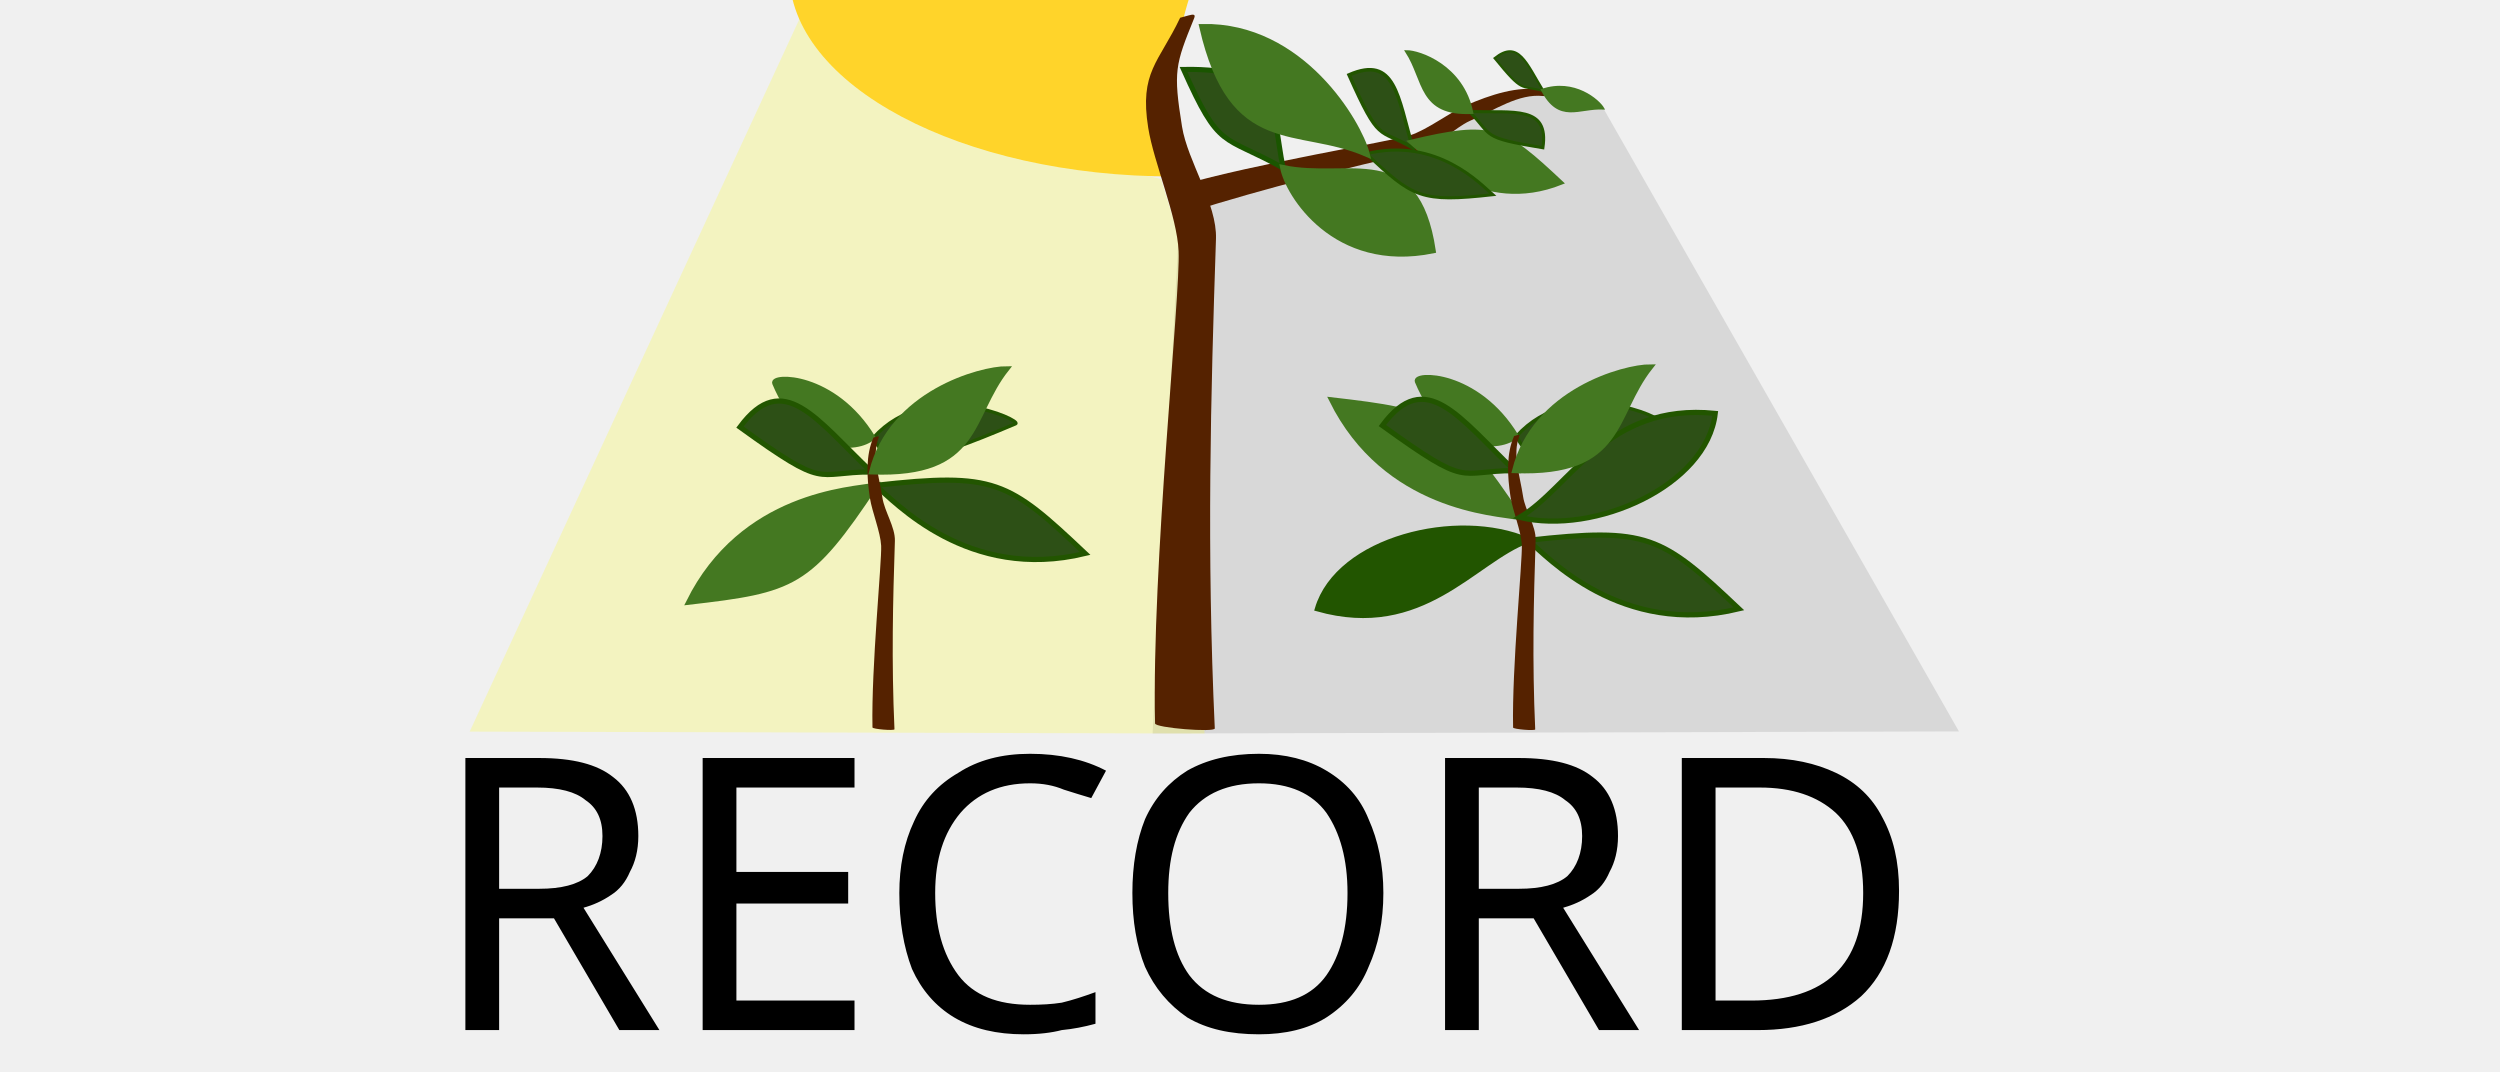
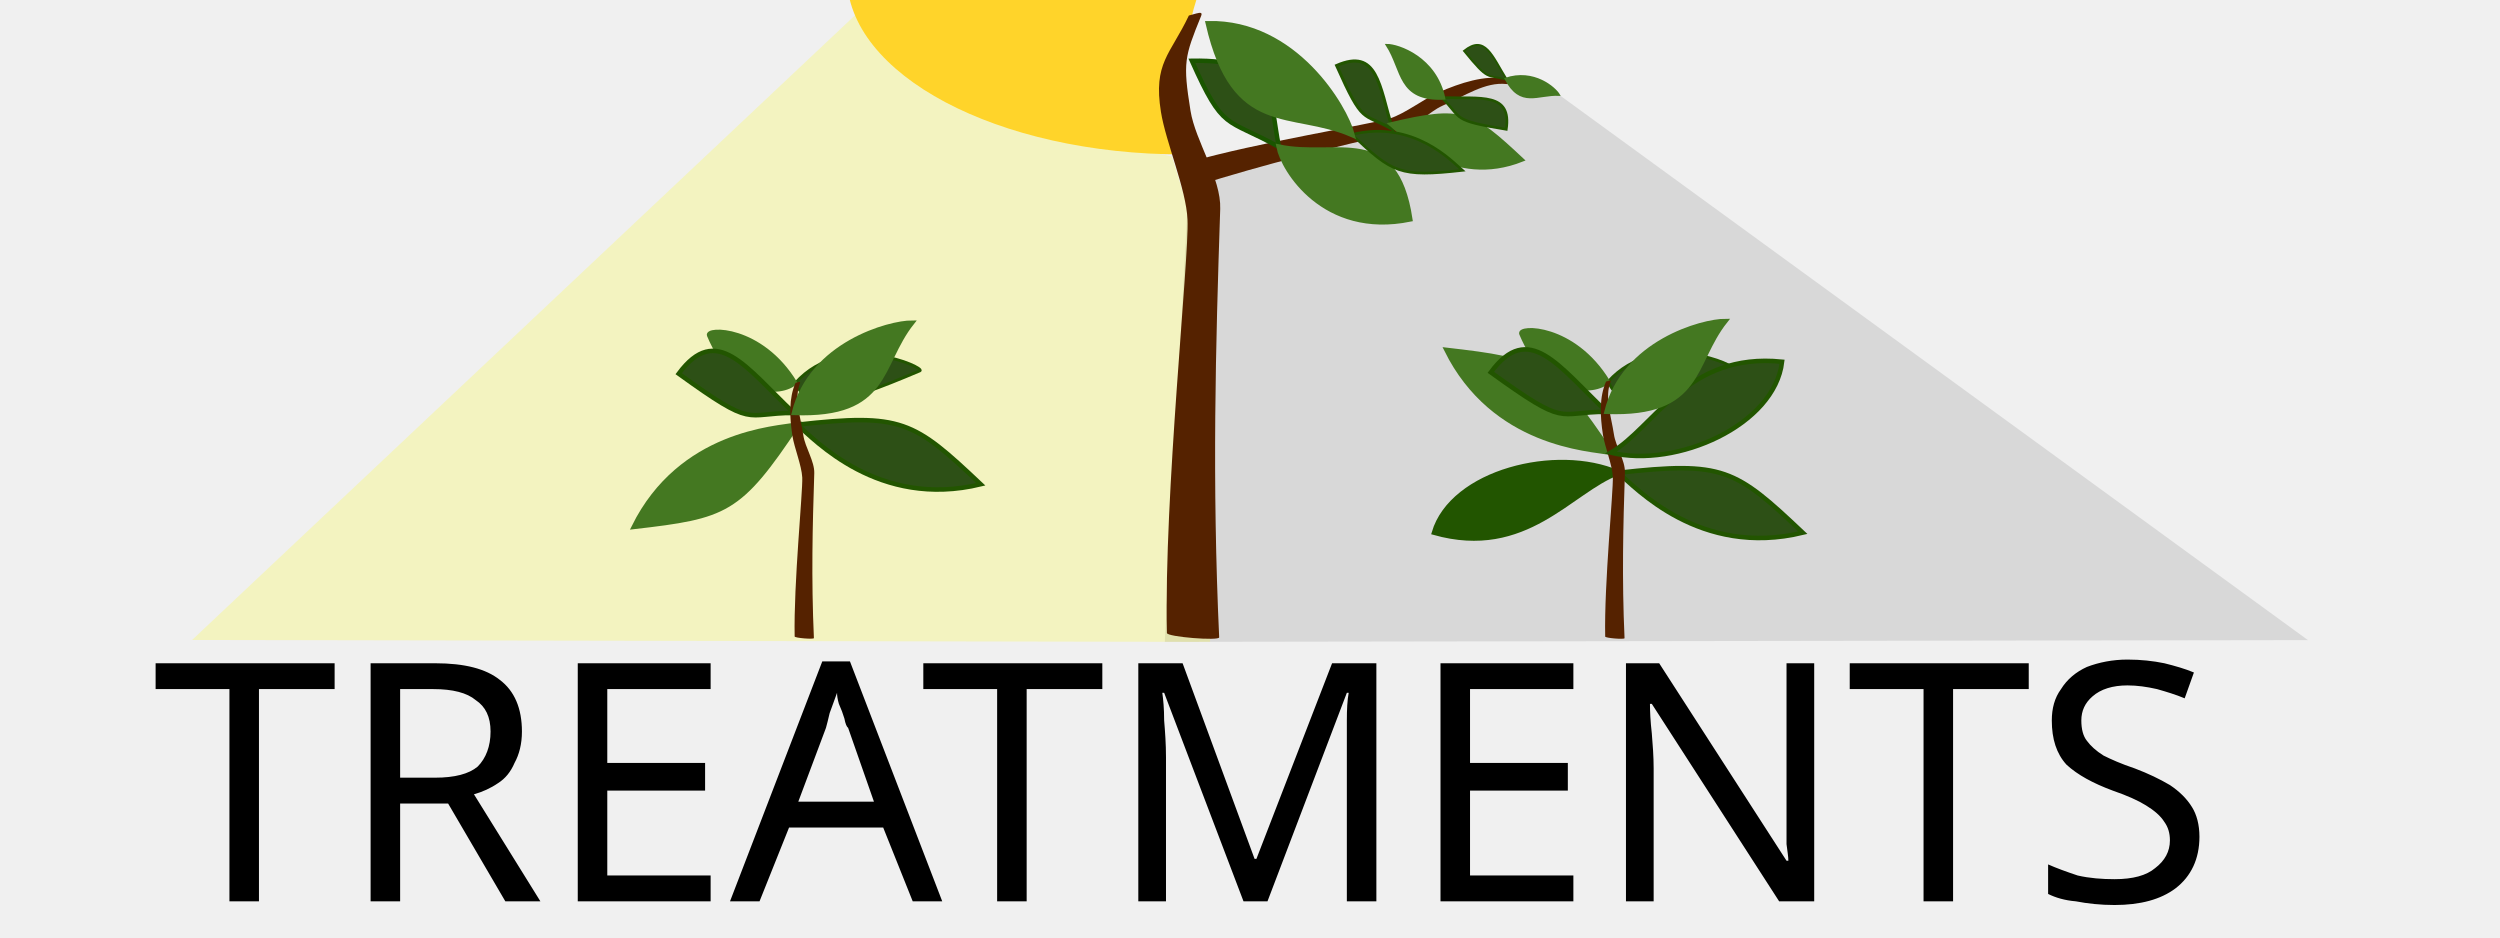
- <svg xmlns="http://www.w3.org/2000/svg" width="70" height="30" viewBox="0 0 18.521 7.937" version="1.1" id="svg8">
+ <svg xmlns="http://www.w3.org/2000/svg" width="80" height="30" viewBox="0 0 21.167 7.937" version="1.1" id="svg8">
  <defs id="defs2">
    <clipPath clipPathUnits="userSpaceOnUse" id="clipPath2743">
      <rect style="opacity:0.2;fill:#000000;stroke:none;stroke-width:0.265" id="rect2745" width="4.77" height="2.657" x="85.415" y="154.462" />
    </clipPath>
    <clipPath clipPathUnits="userSpaceOnUse" id="clipPath2847">
      <rect style="opacity:0.5;fill:#ffff00;stroke:none;stroke-width:0.098" id="rect2849" width="3.346" height="1.673" x="84.743" y="154.447" />
    </clipPath>
    <clipPath clipPathUnits="userSpaceOnUse" id="clipPath295">
      <rect style="opacity:0.8;fill:#ffff00;stroke:none;stroke-width:0.209" id="rect297" width="6.848" height="1.455" x="84.837" y="155.667" />
    </clipPath>
    <clipPath clipPathUnits="userSpaceOnUse" id="clipPath104">
      <ellipse clip-path="url(#clipPath295)" ry="1.195" rx="2.252" cy="155.417" cx="88.256" id="ellipse106" style="opacity:1;fill:#ffff00;stroke:#bb0000;stroke-width:0.079;stroke-miterlimit:4;stroke-dasharray:none;stroke-opacity:1" transform="translate(0.2441317)" />
    </clipPath>
  </defs>
  <g id="layer1" transform="translate(-74.19288,-154.4276)">
    <g id="g4958" transform="translate(-5.000003)">
-       <text xml:space="preserve" style="font-size:2.822px;font-family:sans-serif;stroke-width:0.265" x="82.359" y="162.061" id="text4898">
-         <tspan id="tspan4896" x="82.359" y="162.061" style="font-size:2.822px;stroke-width:0.265">RECORD</tspan>
-       </text>
      <text xml:space="preserve" style="font-size:1.411px;line-height:1.25;font-family:sans-serif;letter-spacing:0px;word-spacing:0px;fill:#ffffff;stroke:#ffffff;stroke-width:0.265" x="100.053" y="171.112" id="text2099">
        <tspan id="tspan2097" x="100.053" y="172.36" style="font-size:1.411px;fill:#ffffff;stroke:#ffffff;stroke-width:0.265" />
      </text>
      <text xml:space="preserve" style="font-size:0.706px;line-height:1.25;font-family:sans-serif;letter-spacing:0px;word-spacing:0px;fill:#ffffff;stroke:#000000;stroke-width:0.265" x="100.436" y="170.974" id="text2121">
        <tspan id="tspan2119" x="100.436" y="171.598" style="fill:#ffffff;stroke:#000000;stroke-width:0.265" />
      </text>
-       <g id="g1034" transform="translate(-0.9107509)">
-         <g id="g2899" transform="translate(-0.6896015)">
-           <g id="g2779" transform="matrix(1.295287,0,0,1.295287,-26.61415,-47.20943)">
-             <path style="opacity:0.1;fill:#000000;stroke:none;stroke-width:0.257px;stroke-linecap:butt;stroke-linejoin:miter;stroke-opacity:1" d="m 89.514,159.865 0.148,-2.845 0.11,-0.282 c 1.463,-0.23 0.967,-0.306 1.977,-0.549 l 0.343,0.1 2.034,3.564 z" id="path1926" />
-             <g transform="matrix(0.8056773,0,0,0.8056773,22.76777,31.77393)" id="g2839">
-               <path id="path892-3-6-7-2-38-8" d="m 85.45,157.451 c -0.179,-0.03 -0.953,-0.065 -1.334,-0.834 0.752,0.087 0.859,0.12 1.334,0.834 z" style="fill:#447821;stroke:#447821;stroke-width:0.037px;stroke-linecap:butt;stroke-linejoin:miter;stroke-opacity:1" />
-               <path id="path892-05-0" d="m 85.429,156.874 c 0.394,-0.437 1.064,-0.12 1.015,-0.099 -0.688,0.292 -0.911,0.333 -1.015,0.099 z" style="fill:#2d5016;stroke:#225500;stroke-width:0.024px;stroke-linecap:butt;stroke-linejoin:miter;stroke-opacity:1" />
-               <path id="path892-3-66-4" d="m 85.429,156.874 c -0.28,-0.461 -0.736,-0.453 -0.708,-0.387 0.212,0.506 0.593,0.491 0.708,0.387 z" style="fill:#447821;stroke:#447821;stroke-width:0.029px;stroke-linecap:butt;stroke-linejoin:miter;stroke-opacity:1" />
-               <path id="path892-3-6-5-4-7" d="m 85.415,157.119 c -0.413,6.8e-4 -0.31,0.134 -0.939,-0.32 0.308,-0.416 0.543,-0.057 0.939,0.32 z" style="fill:#2d5016;stroke:#225500;stroke-width:0.037px;stroke-linecap:butt;stroke-linejoin:miter;stroke-opacity:1" />
-               <path id="path892-3-6-0-6" d="m 85.511,157.614 c -0.387,0.143 -0.749,0.697 -1.496,0.486 0.147,-0.496 0.995,-0.705 1.496,-0.486 z" style="fill:#225500;stroke:#225500;stroke-width:0.037px;stroke-linecap:butt;stroke-linejoin:miter;stroke-opacity:1" />
-               <path id="path892-3-6-7-04-8" d="m 85.511,157.614 c 0.138,0.118 0.662,0.689 1.496,0.486 -0.55,-0.52 -0.645,-0.581 -1.496,-0.486 z" style="fill:#2d5016;stroke:#225500;stroke-width:0.037px;stroke-linecap:butt;stroke-linejoin:miter;stroke-opacity:1" />
-               <path id="path957-62-9" d="m 85.411,156.874 c -0.055,0.123 -0.049,0.279 -0.025,0.433 0.015,0.096 0.075,0.241 0.08,0.339 0.005,0.118 -0.071,0.868 -0.062,1.297 2.76e-4,0.012 0.157,0.025 0.157,0.013 -0.022,-0.49 -0.011,-0.912 0.003,-1.345 0.003,-0.097 -0.075,-0.212 -0.089,-0.308 -0.023,-0.152 -0.077,-0.3 -0.027,-0.428 0.004,-0.011 -0.002,-0.011 -0.014,-0.008 z" style="color:#000000;font-style:normal;font-variant:normal;font-weight:normal;font-stretch:normal;font-size:medium;line-height:normal;font-family:sans-serif;font-variant-ligatures:normal;font-variant-position:normal;font-variant-caps:normal;font-variant-numeric:normal;font-variant-alternates:normal;font-feature-settings:normal;text-indent:0;text-align:start;text-decoration:none;text-decoration-line:none;text-decoration-style:solid;text-decoration-color:#000000;letter-spacing:normal;word-spacing:normal;text-transform:none;writing-mode:lr-tb;direction:ltr;text-orientation:mixed;dominant-baseline:auto;baseline-shift:baseline;text-anchor:start;white-space:normal;shape-padding:0;clip-rule:nonzero;display:inline;overflow:visible;visibility:visible;opacity:1;isolation:auto;mix-blend-mode:normal;color-interpolation:sRGB;color-interpolation-filters:linearRGB;solid-color:#000000;solid-opacity:1;vector-effect:none;fill:#552200;fill-opacity:1;fill-rule:nonzero;stroke:none;stroke-width:0.037px;stroke-linecap:butt;stroke-linejoin:miter;stroke-miterlimit:4;stroke-dasharray:none;stroke-dashoffset:0;stroke-opacity:1;color-rendering:auto;image-rendering:auto;shape-rendering:auto;text-rendering:auto;enable-background:accumulate" />
-               <path id="path892-3-6-56-6-0" d="m 85.45,157.451 c 0.357,-0.208 0.617,-0.817 1.389,-0.738 -0.059,0.514 -0.857,0.867 -1.389,0.738 z" style="fill:#2d5016;stroke:#225500;stroke-width:0.037px;stroke-linecap:butt;stroke-linejoin:miter;stroke-opacity:1" />
-               <path id="path892-3-6-7-3-7-6" d="m 86.379,156.383 c -0.185,-6.9e-4 -0.825,0.173 -0.964,0.736 0.776,0.028 0.689,-0.389 0.964,-0.736 z" style="fill:#447821;stroke:#447821;stroke-width:0.037px;stroke-linecap:butt;stroke-linejoin:miter;stroke-opacity:1" />
-             </g>
-             <path style="opacity:0.2;fill:#ffff00;stroke:none;stroke-width:0.257px;stroke-linecap:butt;stroke-linejoin:miter;stroke-opacity:1" d="m 89.811,159.865 -0.148,-2.845 -0.101,-0.327 c -1.438,-0.316 -0.661,-0.124 -2.058,-0.936 l -1.896,4.097 z" id="path1926-3" />
-             <path clip-path="url(#clipPath104)" id="rect57" d="m 85.3,155.286 c 0,0 3.858,-0.991 3.401,0 -0.457,0.991 0,1.671 0,1.671 h -3.401 z" style="opacity:1;fill:#ffd42a;fill-opacity:1;stroke:none;stroke-width:0.209" transform="matrix(0.9758942,0,0,0.9758942,3.266705,3.842286)" />
-             <g id="g289" transform="matrix(0.9758942,0,0,0.9758942,3.504951,3.935559)">
-               <path style="color:#000000;font-style:normal;font-variant:normal;font-weight:normal;font-stretch:normal;font-size:medium;line-height:normal;font-family:sans-serif;font-variant-ligatures:normal;font-variant-position:normal;font-variant-caps:normal;font-variant-numeric:normal;font-variant-alternates:normal;font-feature-settings:normal;text-indent:0;text-align:start;text-decoration:none;text-decoration-line:none;text-decoration-style:solid;text-decoration-color:#000000;letter-spacing:normal;word-spacing:normal;text-transform:none;writing-mode:lr-tb;direction:ltr;text-orientation:mixed;dominant-baseline:auto;baseline-shift:baseline;text-anchor:start;white-space:normal;shape-padding:0;clip-rule:nonzero;display:inline;overflow:visible;visibility:visible;opacity:1;isolation:auto;mix-blend-mode:normal;color-interpolation:sRGB;color-interpolation-filters:linearRGB;solid-color:#000000;solid-opacity:1;vector-effect:none;fill:#552200;fill-opacity:1;fill-rule:nonzero;stroke:none;stroke-width:0.08px;stroke-linecap:butt;stroke-linejoin:miter;stroke-miterlimit:4;stroke-dasharray:none;stroke-dashoffset:0;stroke-opacity:1;color-rendering:auto;image-rendering:auto;shape-rendering:auto;text-rendering:auto;enable-background:accumulate" d="m 88.295,155.586 c -0.124,0.262 -0.24,0.317 -0.187,0.646 0.033,0.205 0.169,0.515 0.178,0.722 0.012,0.251 -0.159,1.852 -0.138,2.768 6.16e-4,0.026 0.351,0.054 0.35,0.029 -0.048,-1.044 -0.024,-1.945 0.007,-2.869 0.007,-0.207 -0.166,-0.453 -0.199,-0.658 -0.052,-0.324 -0.04,-0.362 0.071,-0.635 0.01,-0.024 -0.005,-0.024 -0.031,-0.017 z" id="path957-62-9-3" />
-               <path style="color:#000000;font-style:normal;font-variant:normal;font-weight:normal;font-stretch:normal;font-size:medium;line-height:normal;font-family:sans-serif;font-variant-ligatures:normal;font-variant-position:normal;font-variant-caps:normal;font-variant-numeric:normal;font-variant-alternates:normal;font-feature-settings:normal;text-indent:0;text-align:start;text-decoration:none;text-decoration-line:none;text-decoration-style:solid;text-decoration-color:#000000;letter-spacing:normal;word-spacing:normal;text-transform:none;writing-mode:lr-tb;direction:ltr;text-orientation:mixed;dominant-baseline:auto;baseline-shift:baseline;text-anchor:start;white-space:normal;shape-padding:0;clip-rule:nonzero;display:inline;overflow:visible;visibility:visible;opacity:1;isolation:auto;mix-blend-mode:normal;color-interpolation:sRGB;color-interpolation-filters:linearRGB;solid-color:#000000;solid-opacity:1;vector-effect:none;fill:#552200;fill-opacity:1;fill-rule:nonzero;stroke:none;stroke-width:0.039px;stroke-linecap:butt;stroke-linejoin:miter;stroke-miterlimit:4;stroke-dasharray:none;stroke-dashoffset:0;stroke-opacity:1;color-rendering:auto;image-rendering:auto;shape-rendering:auto;text-rendering:auto;enable-background:accumulate" d="m 90.416,156.008 c -0.141,-0.023 -0.298,0.027 -0.449,0.093 -0.094,0.041 -0.226,0.143 -0.324,0.174 -0.119,0.037 -0.906,0.165 -1.342,0.292 -0.012,0.003 0.017,0.167 0.029,0.164 0.494,-0.156 0.928,-0.26 1.374,-0.365 0.1,-0.024 0.196,-0.134 0.29,-0.176 0.149,-0.065 0.285,-0.161 0.429,-0.145 0.013,0.001 0.011,-0.005 0.004,-0.016 z" id="path957-62-9-3-6" />
-               <path style="fill:#2d5016;stroke:#1a5500;stroke-width:0.03px;stroke-linecap:butt;stroke-linejoin:miter;stroke-opacity:1" d="m 88.898,156.466 c -0.36,-0.2 -0.369,-0.099 -0.583,-0.577 0.574,-0.01 0.516,0.241 0.583,0.577 z" id="path892-3-6-5-4-7-2-3-5-6" />
-               <path style="fill:#447821;stroke:#447821;stroke-width:0.034px;stroke-linecap:butt;stroke-linejoin:miter;stroke-opacity:1" d="m 88.898,156.466 c 0.029,0.151 0.302,0.601 0.878,0.484 -0.097,-0.642 -0.492,-0.402 -0.878,-0.484 z" id="path892-3-6-7-3-7-6-92-1-2" />
-               <path style="fill:#2d5016;stroke:#225500;stroke-width:0.021px;stroke-linecap:butt;stroke-linejoin:miter;stroke-opacity:1" d="m 89.658,156.348 c -0.204,-0.118 -0.192,-0.022 -0.373,-0.427 0.271,-0.118 0.285,0.127 0.373,0.427 z" id="path892-3-6-5-4-7-2-3-6" />
-               <path style="fill:#2d5016;stroke:#225500;stroke-width:0.013px;stroke-linecap:butt;stroke-linejoin:miter;stroke-opacity:1" d="m 90.424,156.015 c -0.138,-0.037 -0.116,0.017 -0.286,-0.192 0.14,-0.112 0.187,0.03 0.286,0.192 z" id="path892-3-6-5-4-7-2-3-2" />
-               <path style="fill:#447821;stroke:#447821;stroke-width:0.023px;stroke-linecap:butt;stroke-linejoin:miter;stroke-opacity:1" d="m 89.645,156.313 c 0.085,0.072 0.415,0.427 0.884,0.24 -0.342,-0.32 -0.399,-0.355 -0.884,-0.24 z" id="path892-3-6-7-2-38-8-36-2" />
-               <path style="fill:#2d5016;stroke:#225500;stroke-width:0.018px;stroke-linecap:butt;stroke-linejoin:miter;stroke-opacity:1" d="m 90.127,156.623 c -0.068,-0.059 -0.328,-0.341 -0.74,-0.24 0.272,0.257 0.319,0.287 0.74,0.24 z" id="path892-3-6-7-04-8-7" />
-               <path style="fill:#447821;stroke:#447821;stroke-width:0.037px;stroke-linecap:butt;stroke-linejoin:miter;stroke-opacity:1" d="m 89.387,156.382 c -0.047,-0.179 -0.381,-0.752 -0.961,-0.741 0.174,0.757 0.554,0.565 0.961,0.741 z" id="path892-3-6-7-3-7-6-92-9-0" />
-               <path style="fill:#447821;stroke:#447821;stroke-width:0.012px;stroke-linecap:butt;stroke-linejoin:miter;stroke-opacity:1" d="m 90.775,156.118 c -0.026,-0.046 -0.17,-0.174 -0.36,-0.109 0.102,0.196 0.216,0.102 0.36,0.109 z" id="path892-3-6-7-3-7-6-9-0" />
-               <path style="fill:#2d5016;stroke:#225500;stroke-width:0.018px;stroke-linecap:butt;stroke-linejoin:miter;stroke-opacity:1" d="m 89.99,156.136 c 0.141,0.141 0.06,0.152 0.431,0.212 0.037,-0.248 -0.166,-0.205 -0.431,-0.212 z" id="path892-3-6-5-4-7-2-3-2-6" />
-               <path style="fill:#447821;stroke:#447821;stroke-width:0.016px;stroke-linecap:butt;stroke-linejoin:miter;stroke-opacity:1" d="m 89.622,155.784 c 0.073,-3.1e-4 0.328,0.084 0.383,0.358 -0.308,0.014 -0.274,-0.189 -0.383,-0.358 z" id="path892-3-6-7-3-7-6-9-0-7" />
-             </g>
-             <g transform="matrix(0.8012837,0,0,0.8012837,21.2018,33.52037)" id="g2825">
-               <g transform="translate(-8.072076,-1.359689)" id="g241">
-                 <path id="path892-3-6-7-2-38-8-36" d="m 91.348,157.266 c -0.179,0.03 -0.953,0.065 -1.334,0.834 0.752,-0.087 0.859,-0.12 1.334,-0.834 z" style="fill:#447821;stroke:#447821;stroke-width:0.037px;stroke-linecap:butt;stroke-linejoin:miter;stroke-opacity:1" />
-                 <path id="path892-05-0-0" d="m 91.333,156.925 c 0.394,-0.437 1.064,-0.12 1.015,-0.099 -0.688,0.292 -0.911,0.333 -1.015,0.099 z" style="fill:#2d5016;stroke:#225500;stroke-width:0.024px;stroke-linecap:butt;stroke-linejoin:miter;stroke-opacity:1" />
-                 <path id="path892-3-66-4-6" d="m 91.333,156.925 c -0.28,-0.461 -0.736,-0.453 -0.708,-0.387 0.212,0.506 0.593,0.491 0.708,0.387 z" style="fill:#447821;stroke:#447821;stroke-width:0.029px;stroke-linecap:butt;stroke-linejoin:miter;stroke-opacity:1" />
-                 <path id="path892-3-6-5-4-7-2" d="m 91.319,157.17 c -0.413,6.9e-4 -0.31,0.134 -0.939,-0.32 0.308,-0.416 0.543,-0.057 0.939,0.32 z" style="fill:#2d5016;stroke:#225500;stroke-width:0.037px;stroke-linecap:butt;stroke-linejoin:miter;stroke-opacity:1" />
-                 <path id="path892-3-6-7-04-8-1" d="m 91.348,157.266 c 0.138,0.118 0.662,0.689 1.496,0.486 -0.55,-0.52 -0.645,-0.581 -1.496,-0.486 z" style="fill:#2d5016;stroke:#225500;stroke-width:0.037px;stroke-linecap:butt;stroke-linejoin:miter;stroke-opacity:1" />
-                 <path id="path957-62-9-8" d="m 91.333,156.925 c -0.055,0.123 -0.049,0.279 -0.025,0.433 0.015,0.096 0.075,0.241 0.08,0.339 0.005,0.117 -0.071,0.868 -0.062,1.297 2.74e-4,0.012 0.157,0.025 0.157,0.013 -0.022,-0.49 -0.011,-0.912 0.003,-1.345 0.003,-0.097 -0.075,-0.212 -0.089,-0.308 -0.023,-0.152 -0.077,-0.3 -0.027,-0.428 0.004,-0.011 -0.002,-0.011 -0.014,-0.008 z" style="color:#000000;font-style:normal;font-variant:normal;font-weight:normal;font-stretch:normal;font-size:medium;line-height:normal;font-family:sans-serif;font-variant-ligatures:normal;font-variant-position:normal;font-variant-caps:normal;font-variant-numeric:normal;font-variant-alternates:normal;font-feature-settings:normal;text-indent:0;text-align:start;text-decoration:none;text-decoration-line:none;text-decoration-style:solid;text-decoration-color:#000000;letter-spacing:normal;word-spacing:normal;text-transform:none;writing-mode:lr-tb;direction:ltr;text-orientation:mixed;dominant-baseline:auto;baseline-shift:baseline;text-anchor:start;white-space:normal;shape-padding:0;clip-rule:nonzero;display:inline;overflow:visible;visibility:visible;opacity:1;isolation:auto;mix-blend-mode:normal;color-interpolation:sRGB;color-interpolation-filters:linearRGB;solid-color:#000000;solid-opacity:1;vector-effect:none;fill:#552200;fill-opacity:1;fill-rule:nonzero;stroke:none;stroke-width:0.037px;stroke-linecap:butt;stroke-linejoin:miter;stroke-miterlimit:4;stroke-dasharray:none;stroke-dashoffset:0;stroke-opacity:1;color-rendering:auto;image-rendering:auto;shape-rendering:auto;text-rendering:auto;enable-background:accumulate" />
-                 <path id="path892-3-6-7-3-7-6-92" d="m 92.284,156.434 c -0.185,-6.8e-4 -0.825,0.173 -0.964,0.736 0.776,0.028 0.689,-0.389 0.964,-0.736 z" style="fill:#447821;stroke:#447821;stroke-width:0.037px;stroke-linecap:butt;stroke-linejoin:miter;stroke-opacity:1" />
-               </g>
-             </g>
+       <g id="g907" transform="translate(1.322919)">
+         <text id="text4898" y="162.061" x="79.157" style="font-size:2.822px;font-family:sans-serif;stroke-width:0.265" xml:space="preserve">
+           <tspan style="font-size:2.822px;stroke-width:0.265" y="162.061" x="79.157" id="tspan4896">TREATMENTS</tspan>
+         </text>
+         <path style="opacity:0.1;fill:#000000;stroke:none;stroke-width:0.333px;stroke-linecap:butt;stroke-linejoin:miter;stroke-opacity:1" d="m 87.732,159.862 0.192,-3.685 0.143,-0.365 c 1.896,-0.297 1.252,-0.397 2.561,-0.711 l 0.444,0.13 6.339,4.616 z" id="path1926" />
+         <g transform="matrix(1.043583,0,0,1.043583,2.334619,-6.053081)" id="g2839">
+           <path id="path892-3-6-7-2-38-8" d="m 85.45,157.451 c -0.179,-0.03 -0.953,-0.065 -1.334,-0.834 0.752,0.087 0.859,0.12 1.334,0.834 z" style="fill:#447821;stroke:#447821;stroke-width:0.037px;stroke-linecap:butt;stroke-linejoin:miter;stroke-opacity:1" />
+           <path id="path892-05-0" d="m 85.429,156.874 c 0.394,-0.437 1.064,-0.12 1.015,-0.099 -0.688,0.292 -0.911,0.333 -1.015,0.099 z" style="fill:#2d5016;stroke:#225500;stroke-width:0.024px;stroke-linecap:butt;stroke-linejoin:miter;stroke-opacity:1" />
+           <path id="path892-3-66-4" d="m 85.429,156.874 c -0.28,-0.461 -0.736,-0.453 -0.708,-0.387 0.212,0.506 0.593,0.491 0.708,0.387 z" style="fill:#447821;stroke:#447821;stroke-width:0.029px;stroke-linecap:butt;stroke-linejoin:miter;stroke-opacity:1" />
+           <path id="path892-3-6-5-4-7" d="m 85.415,157.119 c -0.413,6.8e-4 -0.31,0.134 -0.939,-0.32 0.308,-0.416 0.543,-0.057 0.939,0.32 z" style="fill:#2d5016;stroke:#225500;stroke-width:0.037px;stroke-linecap:butt;stroke-linejoin:miter;stroke-opacity:1" />
+           <path id="path892-3-6-0-6" d="m 85.511,157.614 c -0.387,0.143 -0.749,0.697 -1.496,0.486 0.147,-0.496 0.995,-0.705 1.496,-0.486 z" style="fill:#225500;stroke:#225500;stroke-width:0.037px;stroke-linecap:butt;stroke-linejoin:miter;stroke-opacity:1" />
+           <path id="path892-3-6-7-04-8" d="m 85.511,157.614 c 0.138,0.118 0.662,0.689 1.496,0.486 -0.55,-0.52 -0.645,-0.581 -1.496,-0.486 z" style="fill:#2d5016;stroke:#225500;stroke-width:0.037px;stroke-linecap:butt;stroke-linejoin:miter;stroke-opacity:1" />
+           <path id="path957-62-9" d="m 85.411,156.874 c -0.055,0.123 -0.049,0.279 -0.025,0.433 0.015,0.096 0.075,0.241 0.08,0.339 0.005,0.118 -0.071,0.868 -0.062,1.297 2.76e-4,0.012 0.157,0.025 0.157,0.013 -0.022,-0.49 -0.011,-0.912 0.003,-1.345 0.003,-0.097 -0.075,-0.212 -0.089,-0.308 -0.023,-0.152 -0.077,-0.3 -0.027,-0.428 0.004,-0.011 -0.002,-0.011 -0.014,-0.008 z" style="color:#000000;font-style:normal;font-variant:normal;font-weight:normal;font-stretch:normal;font-size:medium;line-height:normal;font-family:sans-serif;font-variant-ligatures:normal;font-variant-position:normal;font-variant-caps:normal;font-variant-numeric:normal;font-variant-alternates:normal;font-feature-settings:normal;text-indent:0;text-align:start;text-decoration:none;text-decoration-line:none;text-decoration-style:solid;text-decoration-color:#000000;letter-spacing:normal;word-spacing:normal;text-transform:none;writing-mode:lr-tb;direction:ltr;text-orientation:mixed;dominant-baseline:auto;baseline-shift:baseline;text-anchor:start;white-space:normal;shape-padding:0;clip-rule:nonzero;display:inline;overflow:visible;visibility:visible;opacity:1;isolation:auto;mix-blend-mode:normal;color-interpolation:sRGB;color-interpolation-filters:linearRGB;solid-color:#000000;solid-opacity:1;vector-effect:none;fill:#552200;fill-opacity:1;fill-rule:nonzero;stroke:none;stroke-width:0.037px;stroke-linecap:butt;stroke-linejoin:miter;stroke-miterlimit:4;stroke-dasharray:none;stroke-dashoffset:0;stroke-opacity:1;color-rendering:auto;image-rendering:auto;shape-rendering:auto;text-rendering:auto;enable-background:accumulate" />
+           <path id="path892-3-6-56-6-0" d="m 85.45,157.451 c 0.357,-0.208 0.617,-0.817 1.389,-0.738 -0.059,0.514 -0.857,0.867 -1.389,0.738 z" style="fill:#2d5016;stroke:#225500;stroke-width:0.037px;stroke-linecap:butt;stroke-linejoin:miter;stroke-opacity:1" />
+           <path id="path892-3-6-7-3-7-6" d="m 86.379,156.383 c -0.185,-6.9e-4 -0.825,0.173 -0.964,0.736 0.776,0.028 0.689,-0.389 0.964,-0.736 z" style="fill:#447821;stroke:#447821;stroke-width:0.037px;stroke-linecap:butt;stroke-linejoin:miter;stroke-opacity:1" />
+         </g>
+         <path style="opacity:0.2;fill:#ffff00;stroke:none;stroke-width:0.333px;stroke-linecap:butt;stroke-linejoin:miter;stroke-opacity:1" d="m 88.116,159.862 -0.192,-3.685 -0.131,-0.424 c -1.862,-0.409 -0.857,-0.161 -2.666,-1.213 l -5.631,5.306 z" id="path1926-3" />
+         <path clip-path="url(#clipPath104)" id="rect57" d="m 85.3,155.286 c 0,0 3.858,-0.991 3.401,0 -0.457,0.991 0,1.671 0,1.671 h -3.401 z" style="opacity:1;fill:#ffd42a;fill-opacity:1;stroke:none;stroke-width:0.209" transform="matrix(1.264063,0,0,1.264063,-23.98318,-42.23257)" />
+         <g id="g289" transform="matrix(1.264063,0,0,1.264063,-23.67458,-42.11175)">
+           <path style="color:#000000;font-style:normal;font-variant:normal;font-weight:normal;font-stretch:normal;font-size:medium;line-height:normal;font-family:sans-serif;font-variant-ligatures:normal;font-variant-position:normal;font-variant-caps:normal;font-variant-numeric:normal;font-variant-alternates:normal;font-feature-settings:normal;text-indent:0;text-align:start;text-decoration:none;text-decoration-line:none;text-decoration-style:solid;text-decoration-color:#000000;letter-spacing:normal;word-spacing:normal;text-transform:none;writing-mode:lr-tb;direction:ltr;text-orientation:mixed;dominant-baseline:auto;baseline-shift:baseline;text-anchor:start;white-space:normal;shape-padding:0;clip-rule:nonzero;display:inline;overflow:visible;visibility:visible;opacity:1;isolation:auto;mix-blend-mode:normal;color-interpolation:sRGB;color-interpolation-filters:linearRGB;solid-color:#000000;solid-opacity:1;vector-effect:none;fill:#552200;fill-opacity:1;fill-rule:nonzero;stroke:none;stroke-width:0.08px;stroke-linecap:butt;stroke-linejoin:miter;stroke-miterlimit:4;stroke-dasharray:none;stroke-dashoffset:0;stroke-opacity:1;color-rendering:auto;image-rendering:auto;shape-rendering:auto;text-rendering:auto;enable-background:accumulate" d="m 88.295,155.586 c -0.124,0.262 -0.24,0.317 -0.187,0.646 0.033,0.205 0.169,0.515 0.178,0.722 0.012,0.251 -0.159,1.852 -0.138,2.768 6.16e-4,0.026 0.351,0.054 0.35,0.029 -0.048,-1.044 -0.024,-1.945 0.007,-2.869 0.007,-0.207 -0.166,-0.453 -0.199,-0.658 -0.052,-0.324 -0.04,-0.362 0.071,-0.635 0.01,-0.024 -0.005,-0.024 -0.031,-0.017 z" id="path957-62-9-3" />
+           <path style="color:#000000;font-style:normal;font-variant:normal;font-weight:normal;font-stretch:normal;font-size:medium;line-height:normal;font-family:sans-serif;font-variant-ligatures:normal;font-variant-position:normal;font-variant-caps:normal;font-variant-numeric:normal;font-variant-alternates:normal;font-feature-settings:normal;text-indent:0;text-align:start;text-decoration:none;text-decoration-line:none;text-decoration-style:solid;text-decoration-color:#000000;letter-spacing:normal;word-spacing:normal;text-transform:none;writing-mode:lr-tb;direction:ltr;text-orientation:mixed;dominant-baseline:auto;baseline-shift:baseline;text-anchor:start;white-space:normal;shape-padding:0;clip-rule:nonzero;display:inline;overflow:visible;visibility:visible;opacity:1;isolation:auto;mix-blend-mode:normal;color-interpolation:sRGB;color-interpolation-filters:linearRGB;solid-color:#000000;solid-opacity:1;vector-effect:none;fill:#552200;fill-opacity:1;fill-rule:nonzero;stroke:none;stroke-width:0.039px;stroke-linecap:butt;stroke-linejoin:miter;stroke-miterlimit:4;stroke-dasharray:none;stroke-dashoffset:0;stroke-opacity:1;color-rendering:auto;image-rendering:auto;shape-rendering:auto;text-rendering:auto;enable-background:accumulate" d="m 90.416,156.008 c -0.141,-0.023 -0.298,0.027 -0.449,0.093 -0.094,0.041 -0.226,0.143 -0.324,0.174 -0.119,0.037 -0.906,0.165 -1.342,0.292 -0.012,0.003 0.017,0.167 0.029,0.164 0.494,-0.156 0.928,-0.26 1.374,-0.365 0.1,-0.024 0.196,-0.134 0.29,-0.176 0.149,-0.065 0.285,-0.161 0.429,-0.145 0.013,0.001 0.011,-0.005 0.004,-0.016 z" id="path957-62-9-3-6" />
+           <path style="fill:#2d5016;stroke:#1a5500;stroke-width:0.03px;stroke-linecap:butt;stroke-linejoin:miter;stroke-opacity:1" d="m 88.898,156.466 c -0.36,-0.2 -0.369,-0.099 -0.583,-0.577 0.574,-0.01 0.516,0.241 0.583,0.577 z" id="path892-3-6-5-4-7-2-3-5-6" />
+           <path style="fill:#447821;stroke:#447821;stroke-width:0.034px;stroke-linecap:butt;stroke-linejoin:miter;stroke-opacity:1" d="m 88.898,156.466 c 0.029,0.151 0.302,0.601 0.878,0.484 -0.097,-0.642 -0.492,-0.402 -0.878,-0.484 z" id="path892-3-6-7-3-7-6-92-1-2" />
+           <path style="fill:#2d5016;stroke:#225500;stroke-width:0.021px;stroke-linecap:butt;stroke-linejoin:miter;stroke-opacity:1" d="m 89.658,156.348 c -0.204,-0.118 -0.192,-0.022 -0.373,-0.427 0.271,-0.118 0.285,0.127 0.373,0.427 z" id="path892-3-6-5-4-7-2-3-6" />
+           <path style="fill:#2d5016;stroke:#225500;stroke-width:0.013px;stroke-linecap:butt;stroke-linejoin:miter;stroke-opacity:1" d="m 90.424,156.015 c -0.138,-0.037 -0.116,0.017 -0.286,-0.192 0.14,-0.112 0.187,0.03 0.286,0.192 z" id="path892-3-6-5-4-7-2-3-2" />
+           <path style="fill:#447821;stroke:#447821;stroke-width:0.023px;stroke-linecap:butt;stroke-linejoin:miter;stroke-opacity:1" d="m 89.645,156.313 c 0.085,0.072 0.415,0.427 0.884,0.24 -0.342,-0.32 -0.399,-0.355 -0.884,-0.24 z" id="path892-3-6-7-2-38-8-36-2" />
+           <path style="fill:#2d5016;stroke:#225500;stroke-width:0.018px;stroke-linecap:butt;stroke-linejoin:miter;stroke-opacity:1" d="m 90.127,156.623 c -0.068,-0.059 -0.328,-0.341 -0.74,-0.24 0.272,0.257 0.319,0.287 0.74,0.24 z" id="path892-3-6-7-04-8-7" />
+           <path style="fill:#447821;stroke:#447821;stroke-width:0.037px;stroke-linecap:butt;stroke-linejoin:miter;stroke-opacity:1" d="m 89.387,156.382 c -0.047,-0.179 -0.381,-0.752 -0.961,-0.741 0.174,0.757 0.554,0.565 0.961,0.741 z" id="path892-3-6-7-3-7-6-92-9-0" />
+           <path style="fill:#447821;stroke:#447821;stroke-width:0.012px;stroke-linecap:butt;stroke-linejoin:miter;stroke-opacity:1" d="m 90.775,156.118 c -0.026,-0.046 -0.17,-0.174 -0.36,-0.109 0.102,0.196 0.216,0.102 0.36,0.109 z" id="path892-3-6-7-3-7-6-9-0" />
+           <path style="fill:#2d5016;stroke:#225500;stroke-width:0.018px;stroke-linecap:butt;stroke-linejoin:miter;stroke-opacity:1" d="m 89.99,156.136 c 0.141,0.141 0.06,0.152 0.431,0.212 0.037,-0.248 -0.166,-0.205 -0.431,-0.212 z" id="path892-3-6-5-4-7-2-3-2-6" />
+           <path style="fill:#447821;stroke:#447821;stroke-width:0.016px;stroke-linecap:butt;stroke-linejoin:miter;stroke-opacity:1" d="m 89.622,155.784 c 0.073,-3.1e-4 0.328,0.084 0.383,0.358 -0.308,0.014 -0.274,-0.189 -0.383,-0.358 z" id="path892-3-6-7-3-7-6-9-0-7" />
+         </g>
+         <g transform="matrix(1.037892,0,0,1.037892,-1.810422,-3.790941)" id="g2825">
+           <g transform="translate(-8.072076,-1.359689)" id="g241">
+             <path id="path892-3-6-7-2-38-8-36" d="m 91.348,157.266 c -0.179,0.03 -0.953,0.065 -1.334,0.834 0.752,-0.087 0.859,-0.12 1.334,-0.834 z" style="fill:#447821;stroke:#447821;stroke-width:0.037px;stroke-linecap:butt;stroke-linejoin:miter;stroke-opacity:1" />
+             <path id="path892-05-0-0" d="m 91.333,156.925 c 0.394,-0.437 1.064,-0.12 1.015,-0.099 -0.688,0.292 -0.911,0.333 -1.015,0.099 z" style="fill:#2d5016;stroke:#225500;stroke-width:0.024px;stroke-linecap:butt;stroke-linejoin:miter;stroke-opacity:1" />
+             <path id="path892-3-66-4-6" d="m 91.333,156.925 c -0.28,-0.461 -0.736,-0.453 -0.708,-0.387 0.212,0.506 0.593,0.491 0.708,0.387 z" style="fill:#447821;stroke:#447821;stroke-width:0.029px;stroke-linecap:butt;stroke-linejoin:miter;stroke-opacity:1" />
+             <path id="path892-3-6-5-4-7-2" d="m 91.319,157.17 c -0.413,6.9e-4 -0.31,0.134 -0.939,-0.32 0.308,-0.416 0.543,-0.057 0.939,0.32 z" style="fill:#2d5016;stroke:#225500;stroke-width:0.037px;stroke-linecap:butt;stroke-linejoin:miter;stroke-opacity:1" />
+             <path id="path892-3-6-7-04-8-1" d="m 91.348,157.266 c 0.138,0.118 0.662,0.689 1.496,0.486 -0.55,-0.52 -0.645,-0.581 -1.496,-0.486 z" style="fill:#2d5016;stroke:#225500;stroke-width:0.037px;stroke-linecap:butt;stroke-linejoin:miter;stroke-opacity:1" />
+             <path id="path957-62-9-8" d="m 91.333,156.925 c -0.055,0.123 -0.049,0.279 -0.025,0.433 0.015,0.096 0.075,0.241 0.08,0.339 0.005,0.117 -0.071,0.868 -0.062,1.297 2.74e-4,0.012 0.157,0.025 0.157,0.013 -0.022,-0.49 -0.011,-0.912 0.003,-1.345 0.003,-0.097 -0.075,-0.212 -0.089,-0.308 -0.023,-0.152 -0.077,-0.3 -0.027,-0.428 0.004,-0.011 -0.002,-0.011 -0.014,-0.008 z" style="color:#000000;font-style:normal;font-variant:normal;font-weight:normal;font-stretch:normal;font-size:medium;line-height:normal;font-family:sans-serif;font-variant-ligatures:normal;font-variant-position:normal;font-variant-caps:normal;font-variant-numeric:normal;font-variant-alternates:normal;font-feature-settings:normal;text-indent:0;text-align:start;text-decoration:none;text-decoration-line:none;text-decoration-style:solid;text-decoration-color:#000000;letter-spacing:normal;word-spacing:normal;text-transform:none;writing-mode:lr-tb;direction:ltr;text-orientation:mixed;dominant-baseline:auto;baseline-shift:baseline;text-anchor:start;white-space:normal;shape-padding:0;clip-rule:nonzero;display:inline;overflow:visible;visibility:visible;opacity:1;isolation:auto;mix-blend-mode:normal;color-interpolation:sRGB;color-interpolation-filters:linearRGB;solid-color:#000000;solid-opacity:1;vector-effect:none;fill:#552200;fill-opacity:1;fill-rule:nonzero;stroke:none;stroke-width:0.037px;stroke-linecap:butt;stroke-linejoin:miter;stroke-miterlimit:4;stroke-dasharray:none;stroke-dashoffset:0;stroke-opacity:1;color-rendering:auto;image-rendering:auto;shape-rendering:auto;text-rendering:auto;enable-background:accumulate" />
+             <path id="path892-3-6-7-3-7-6-92" d="m 92.284,156.434 c -0.185,-6.8e-4 -0.825,0.173 -0.964,0.736 0.776,0.028 0.689,-0.389 0.964,-0.736 z" style="fill:#447821;stroke:#447821;stroke-width:0.037px;stroke-linecap:butt;stroke-linejoin:miter;stroke-opacity:1" />
          </g>
        </g>
      </g>
    </g>
  </g>
</svg>
